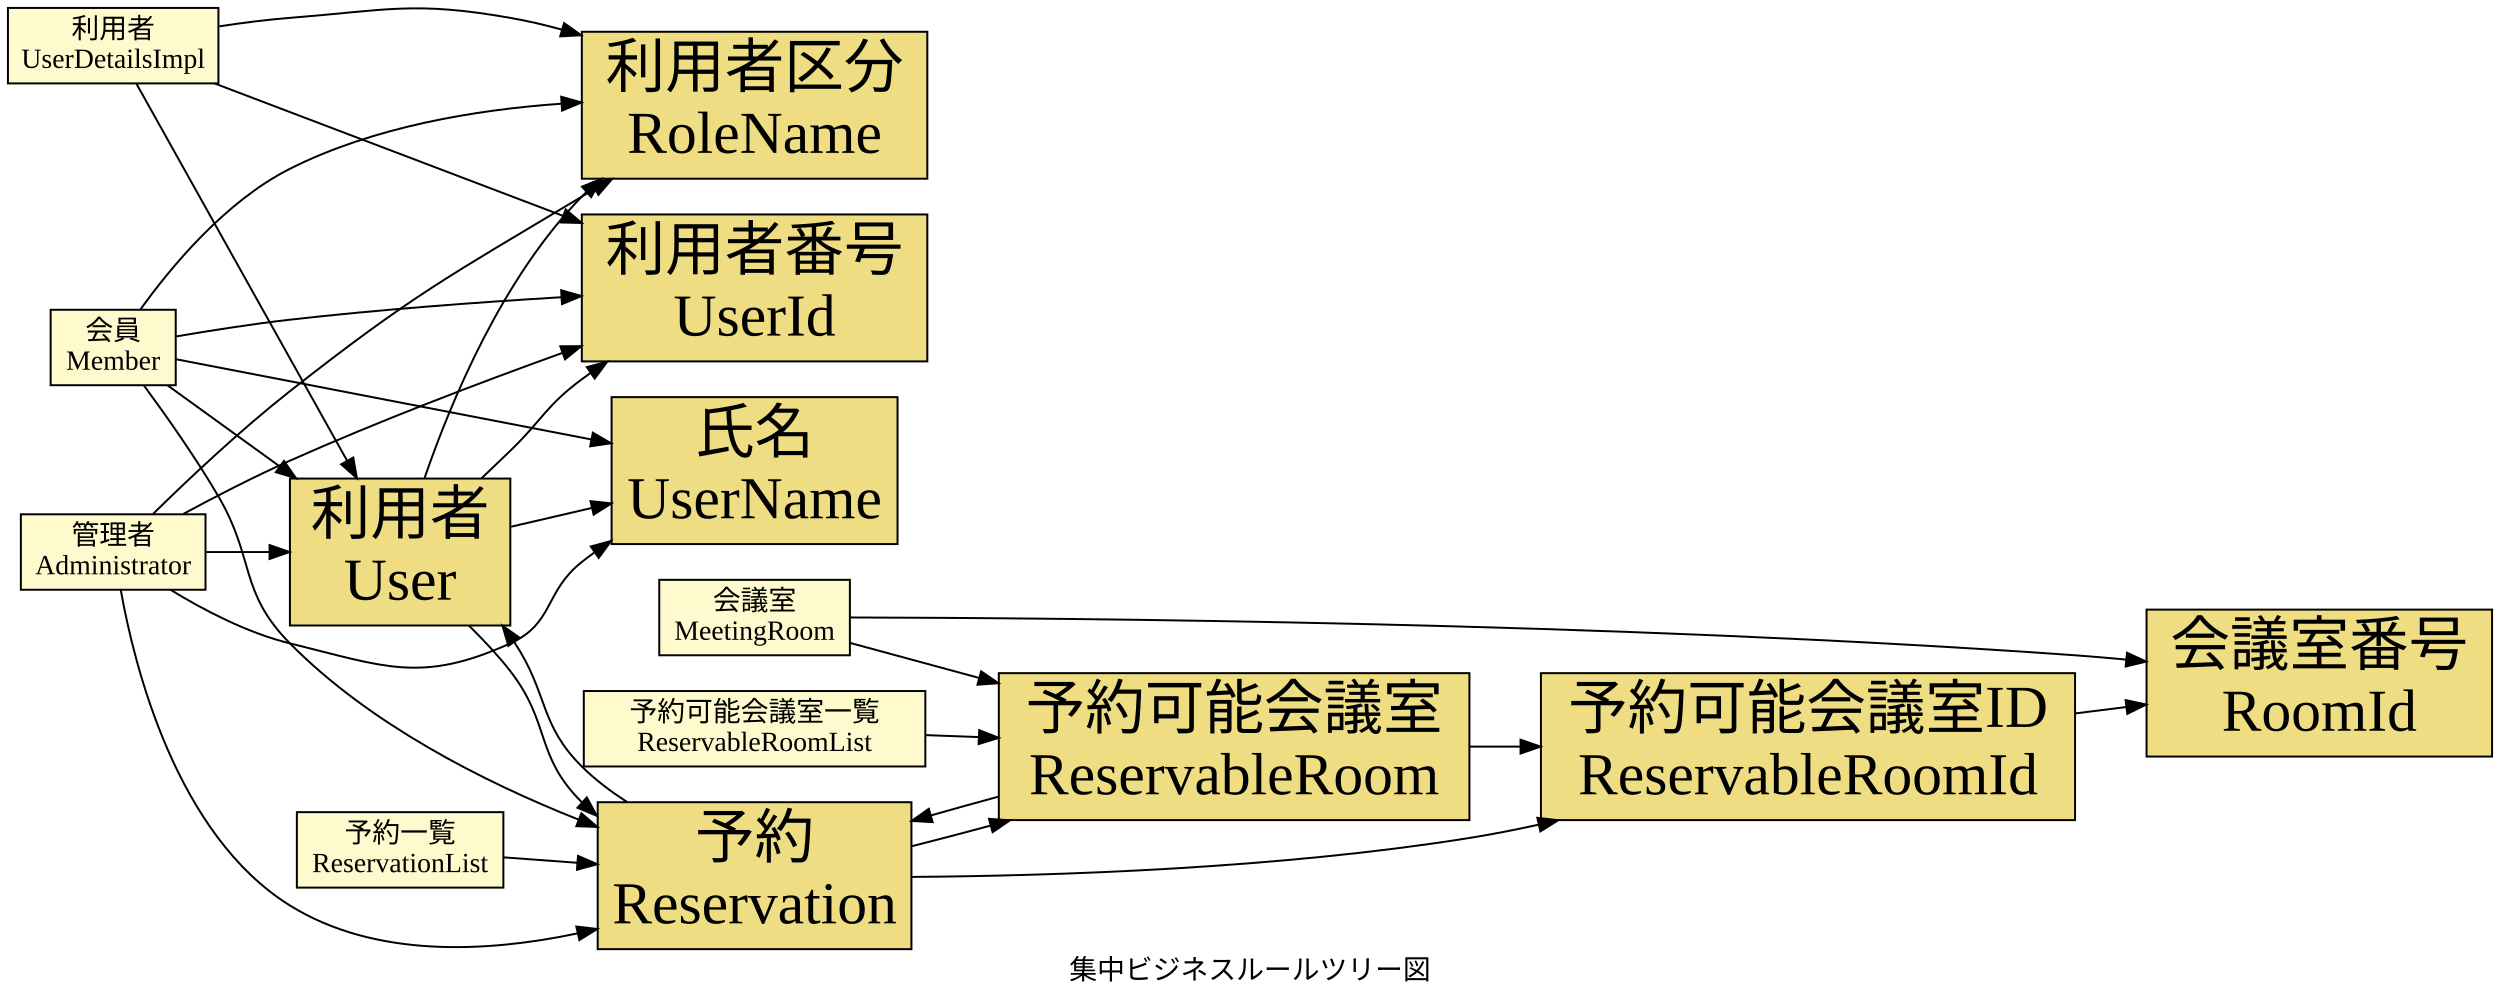
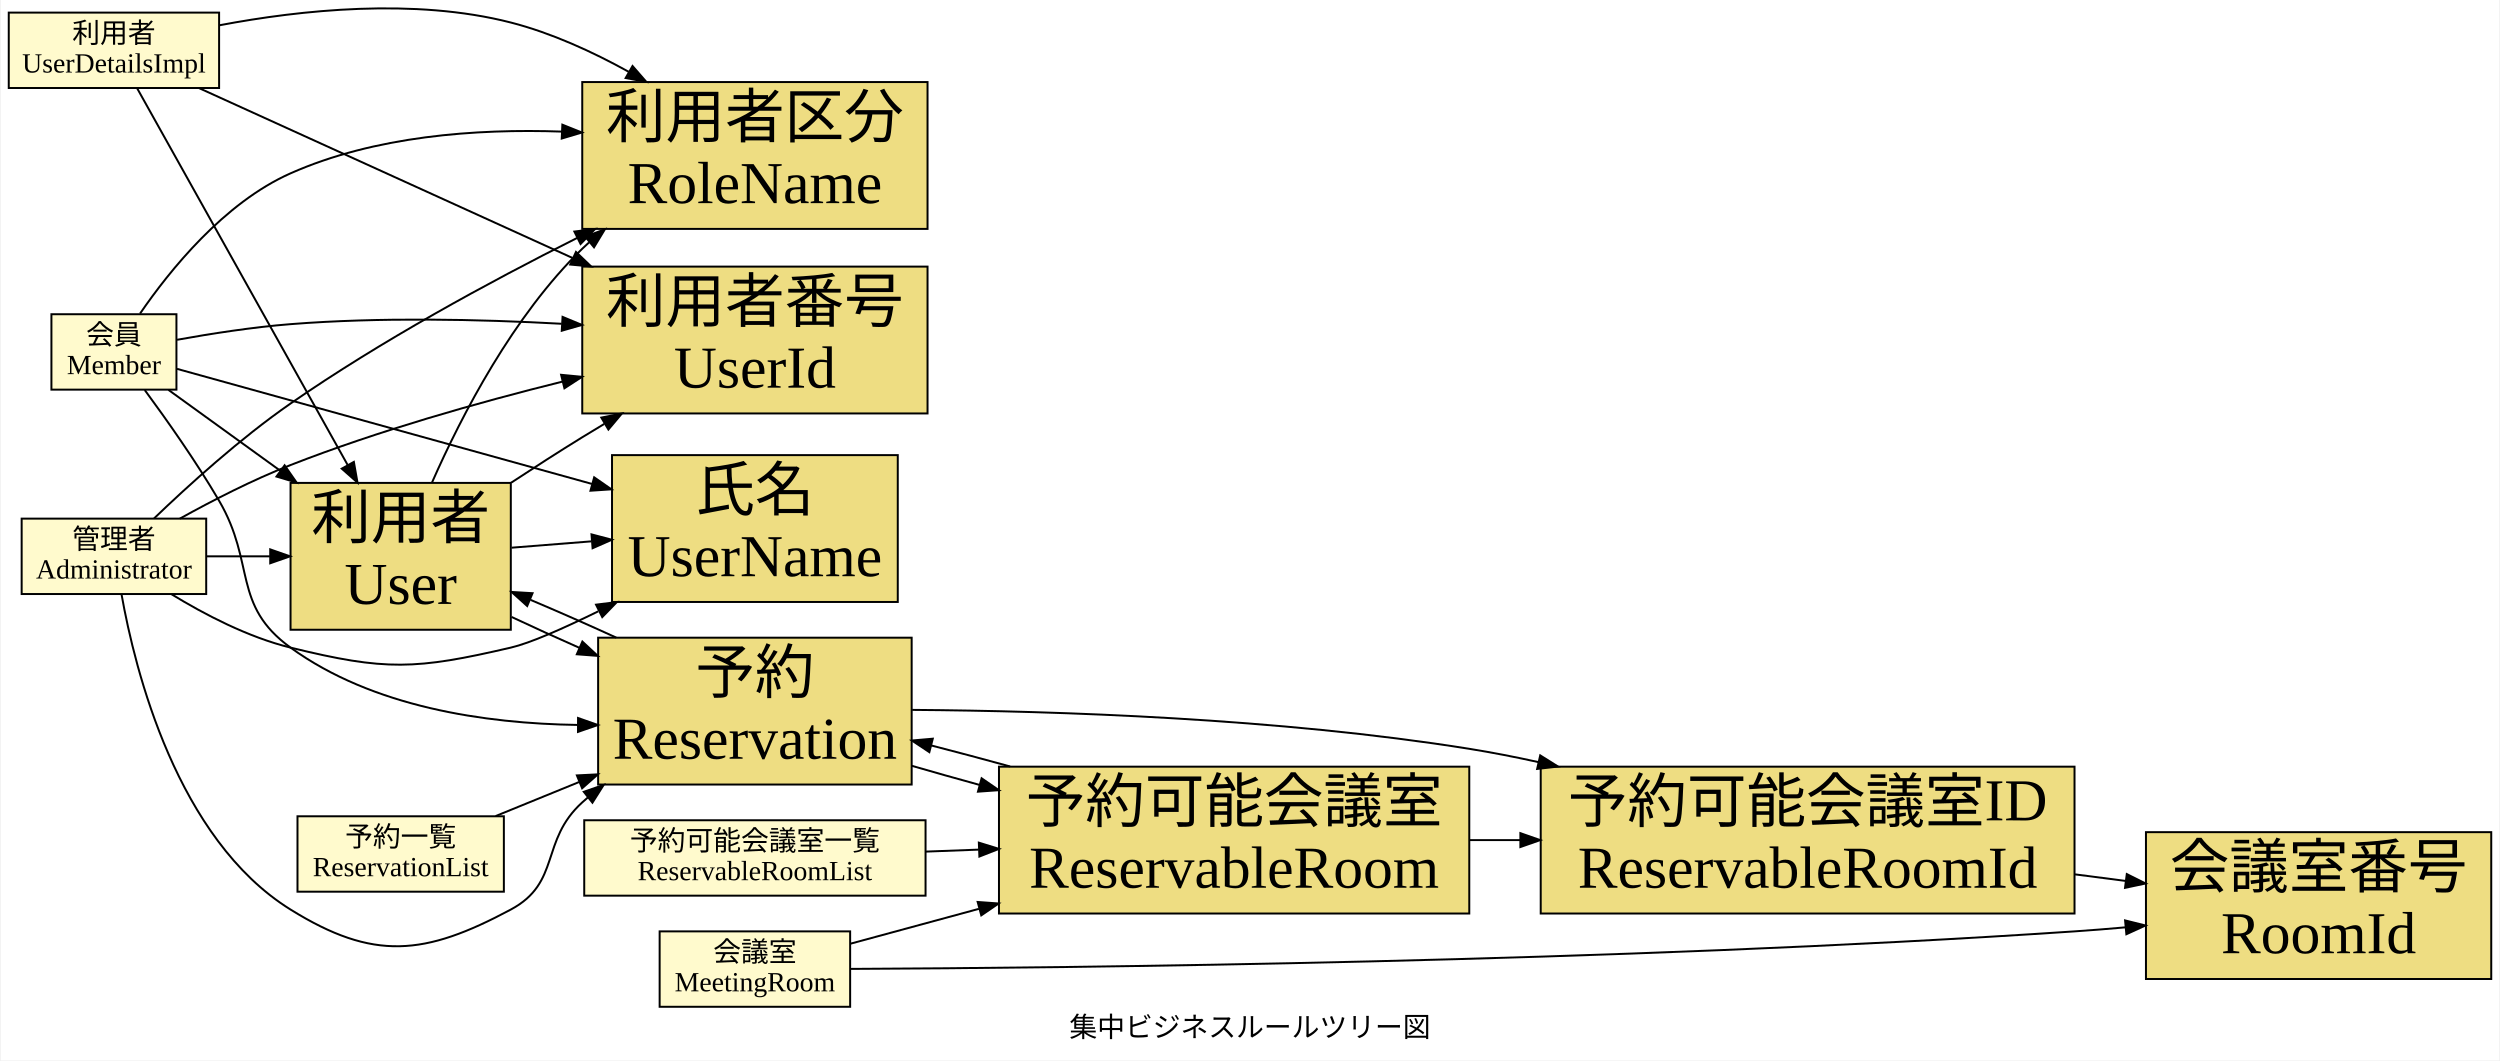
- <svg xmlns="http://www.w3.org/2000/svg" width="1259pt" height="505pt" viewBox="0.00 0.00 1259.00 505.00">
-   <g id="graph0" class="graph" transform="scale(1 1) rotate(0) translate(4 501)">
-     <polygon fill="white" stroke="transparent" points="-4,4 -4,-501 1255,-501 1255,4 -4,4" />
+ <svg xmlns="http://www.w3.org/2000/svg" width="1259pt" height="534pt" viewBox="0.00 0.00 1259.00 534.35">
+   <g id="graph0" class="graph" transform="scale(1 1) rotate(0) translate(4 530.35)">
+     <polygon fill="white" stroke="transparent" points="-4,4 -4,-530.35 1255,-530.35 1255,4 -4,4" />
    <text text-anchor="middle" x="625.5" y="-7.8" font-family="Times New Roman,serif" font-size="14.00">
            集中ビジネスルールツリー図
        </text>
    <g id="node1" class="node">
-       <polygon fill="lemonchiffon" stroke="black" points="99.5,-242 6.5,-242 6.5,-204 99.5,-204 99.5,-242" />
-       <text text-anchor="middle" x="53" y="-226.8" font-family="Times New Roman,serif" font-size="14.00">管理者
-             </text>
-       <text text-anchor="middle" x="53" y="-211.8" font-family="Times New Roman,serif" font-size="14.00">
+       <polygon fill="lemonchiffon" stroke="black" points="99.5,-269 6.5,-269 6.5,-231 99.5,-231 99.5,-269" />
+       <text text-anchor="middle" x="53" y="-253.8" font-family="Times New Roman,serif" font-size="14.00">管理者
+             </text>
+       <text text-anchor="middle" x="53" y="-238.8" font-family="Times New Roman,serif" font-size="14.00">
                Administrator
            </text>
    </g>
    <g id="node3" class="node">
-       <polygon fill="#eedd82" stroke="black" points="463,-485 289,-485 289,-411 463,-411 463,-485" />
-       <text text-anchor="middle" x="376" y="-457" font-family="Times New Roman,serif" font-size="30.00">利用者区分
-             </text>
-       <text text-anchor="middle" x="376" y="-424" font-family="Times New Roman,serif" font-size="30.00">RoleName
-             </text>
-     </g>
-     <g id="edge3" class="edge">
-       <path fill="none" stroke="black" d="M73.14,-242.25C90.47,-259.27 117.02,-284.37 142,-304 203.74,-352.51 221.64,-361.66 289,-402 291.16,-403.29 293.36,-404.59 295.59,-405.89" />
-       <polygon fill="black" stroke="black" points="293.88,-408.94 304.29,-410.89 297.36,-402.88 293.88,-408.94" />
+       <polygon fill="#eedd82" stroke="black" points="463,-489 289,-489 289,-415 463,-415 463,-489" />
+       <text text-anchor="middle" x="376" y="-461" font-family="Times New Roman,serif" font-size="30.00">利用者区分
+             </text>
+       <text text-anchor="middle" x="376" y="-428" font-family="Times New Roman,serif" font-size="30.00">RoleName
+             </text>
+     </g>
+     <g id="edge22" class="edge">
+       <path fill="none" stroke="black" d="M73.21,-269.1C90.36,-285.58 116.63,-309.43 142,-327 187.46,-358.48 241.72,-388.01 286.44,-410.45" />
+       <polygon fill="black" stroke="black" points="285.03,-413.66 295.54,-414.99 288.15,-407.39 285.03,-413.66" />
    </g>
    <g id="node4" class="node">
-       <polygon fill="#eedd82" stroke="black" points="253,-260 142,-260 142,-186 253,-186 253,-260" />
-       <text text-anchor="middle" x="197.5" y="-232" font-family="Times New Roman,serif" font-size="30.00">利用者
-             </text>
-       <text text-anchor="middle" x="197.5" y="-199" font-family="Times New Roman,serif" font-size="30.00">User
-             </text>
-     </g>
-     <g id="edge16" class="edge">
-       <path fill="none" stroke="black" d="M99.87,-223C109.98,-223 120.88,-223 131.58,-223" />
-       <polygon fill="black" stroke="black" points="131.76,-226.5 141.76,-223 131.76,-219.5 131.76,-226.5" />
+       <polygon fill="#eedd82" stroke="black" points="253,-287 142,-287 142,-213 253,-213 253,-287" />
+       <text text-anchor="middle" x="197.5" y="-259" font-family="Times New Roman,serif" font-size="30.00">利用者
+             </text>
+       <text text-anchor="middle" x="197.5" y="-226" font-family="Times New Roman,serif" font-size="30.00">User
+             </text>
+     </g>
+     <g id="edge1" class="edge">
+       <path fill="none" stroke="black" d="M99.87,-250C109.98,-250 120.88,-250 131.58,-250" />
+       <polygon fill="black" stroke="black" points="131.76,-253.5 141.76,-250 131.76,-246.5 131.76,-253.5" />
    </g>
    <g id="node6" class="node">
-       <polygon fill="#eedd82" stroke="black" points="463,-393 289,-393 289,-319 463,-319 463,-393" />
-       <text text-anchor="middle" x="376" y="-365" font-family="Times New Roman,serif" font-size="30.00">利用者番号
-             </text>
-       <text text-anchor="middle" x="376" y="-332" font-family="Times New Roman,serif" font-size="30.00">UserId
-             </text>
-     </g>
-     <g id="edge7" class="edge">
-       <path fill="none" stroke="black" d="M88.2,-242.14C104.3,-250.82 123.89,-260.92 142,-269 186.36,-288.78 236.73,-307.98 279.25,-323.29" />
-       <polygon fill="black" stroke="black" points="278.17,-326.61 288.76,-326.69 280.53,-320.02 278.17,-326.61" />
+       <polygon fill="#eedd82" stroke="black" points="463,-396 289,-396 289,-322 463,-322 463,-396" />
+       <text text-anchor="middle" x="376" y="-368" font-family="Times New Roman,serif" font-size="30.00">利用者番号
+             </text>
+       <text text-anchor="middle" x="376" y="-335" font-family="Times New Roman,serif" font-size="30.00">UserId
+             </text>
+     </g>
+     <g id="edge5" class="edge">
+       <path fill="none" stroke="black" d="M86.22,-269C102.54,-278.06 122.9,-288.53 142,-296 185.99,-313.21 236.41,-327.47 279.08,-338.06" />
+       <polygon fill="black" stroke="black" points="278.35,-341.48 288.9,-340.46 280.02,-334.68 278.35,-341.48" />
    </g>
    <g id="node7" class="node">
      <polygon fill="#eedd82" stroke="black" points="448,-301 304,-301 304,-227 448,-227 448,-301" />
      <text text-anchor="middle" x="376" y="-273" font-family="Times New Roman,serif" font-size="30.00">氏名</text>
      <text text-anchor="middle" x="376" y="-240" font-family="Times New Roman,serif" font-size="30.00">UserName
            </text>
    </g>
+     <g id="edge12" class="edge">
+       <path fill="none" stroke="black" d="M81.93,-230.95C98.57,-220.76 120.57,-209.26 142,-204 189.91,-192.23 204.95,-192.82 253,-204 262.69,-206.25 279.23,-213.53 297.06,-222.28" />
+       <polygon fill="black" stroke="black" points="295.95,-225.64 306.46,-226.97 299.08,-219.37 295.95,-225.64" />
+     </g>
+     <g id="node11" class="node">
+       <polygon fill="#eedd82" stroke="black" points="455,-209 297,-209 297,-135 455,-135 455,-209" />
+       <text text-anchor="middle" x="376" y="-181" font-family="Times New Roman,serif" font-size="30.00">予約</text>
+       <text text-anchor="middle" x="376" y="-148" font-family="Times New Roman,serif" font-size="30.00">
+                 Reservation
+             </text>
+     </g>
+     <g id="edge17" class="edge">
+       <path fill="none" stroke="black" d="M56.83,-230.83C63.62,-192.62 84.75,-107.56 142,-72 183.91,-45.97 209.5,-48.72 253,-72 278.43,-85.61 267.64,-106.62 289,-126 289.95,-126.86 290.92,-127.72 291.91,-128.56" />
+       <polygon fill="black" stroke="black" points="289.78,-131.34 299.79,-134.8 294.13,-125.85 289.78,-131.34" />
+     </g>
+     <g id="node2" class="node">
+       <polygon fill="lemonchiffon" stroke="black" points="84.5,-372 21.5,-372 21.5,-334 84.5,-334 84.5,-372" />
+       <text text-anchor="middle" x="53" y="-356.8" font-family="Times New Roman,serif" font-size="14.00">会員</text>
+       <text text-anchor="middle" x="53" y="-341.8" font-family="Times New Roman,serif" font-size="14.00">Member
+             </text>
+     </g>
+     <g id="edge23" class="edge">
+       <path fill="none" stroke="black" d="M66.15,-372.31C81.03,-394 108.44,-428.11 142,-443 184.31,-461.77 235.31,-465.57 278.79,-464.03" />
+       <polygon fill="black" stroke="black" points="278.98,-467.52 288.81,-463.57 278.66,-460.53 278.98,-467.52" />
+     </g>
+     <g id="edge2" class="edge">
+       <path fill="none" stroke="black" d="M80.47,-333.87C96.32,-322.41 117.13,-307.37 136.75,-293.19" />
+       <polygon fill="black" stroke="black" points="139.01,-295.87 145.07,-287.17 134.91,-290.2 139.01,-295.87" />
+     </g>
+     <g id="edge6" class="edge">
+       <path fill="none" stroke="black" d="M84.81,-359.12C101.63,-362.16 122.88,-365.49 142,-367 186.82,-370.54 236.62,-369.5 278.64,-367.19" />
+       <polygon fill="black" stroke="black" points="279.08,-370.67 288.86,-366.6 278.68,-363.69 279.08,-370.67" />
+     </g>
+     <g id="edge13" class="edge">
+       <path fill="none" stroke="black" d="M84.78,-344.47C132.49,-331.24 225.88,-305.34 293.87,-286.49" />
+       <polygon fill="black" stroke="black" points="295.01,-289.81 303.71,-283.76 293.14,-283.06 295.01,-289.81" />
+     </g>
+     <g id="edge18" class="edge">
+       <path fill="none" stroke="black" d="M68.53,-333.8C79.46,-318.96 94.48,-297.69 106,-278 124.47,-246.43 112.39,-225.47 142,-204 183.27,-174.08 239.7,-165.73 286.69,-165.03" />
+       <polygon fill="black" stroke="black" points="286.88,-168.53 296.87,-165 286.86,-161.53 286.88,-168.53" />
+     </g>
+     <g id="edge24" class="edge">
+       <path fill="none" stroke="black" d="M213.33,-287.29C228.33,-321.29 254.26,-371.23 289,-405 290.11,-406.07 291.24,-407.13 292.4,-408.17" />
+       <polygon fill="black" stroke="black" points="290.47,-411.11 300.41,-414.79 294.93,-405.72 290.47,-411.11" />
+     </g>
+     <g id="edge7" class="edge">
+       <path fill="none" stroke="black" d="M253.15,-287.09C264.89,-294.81 277.28,-302.79 289,-310 292.62,-312.23 296.35,-314.49 300.12,-316.74" />
+       <polygon fill="black" stroke="black" points="298.61,-319.91 309,-322 302.18,-313.89 298.61,-319.91" />
+     </g>
+     <g id="edge14" class="edge">
+       <path fill="none" stroke="black" d="M253.38,-254.35C266.12,-255.36 279.95,-256.46 293.56,-257.54" />
+       <polygon fill="black" stroke="black" points="293.66,-261.06 303.91,-258.36 294.21,-254.08 293.66,-261.06" />
+     </g>
+     <g id="edge19" class="edge">
+       <path fill="none" stroke="black" d="M253.38,-219.45C264.24,-214.34 275.89,-209.04 287.52,-203.91" />
+       <polygon fill="black" stroke="black" points="289.07,-207.05 296.83,-199.83 286.27,-200.64 289.07,-207.05" />
+     </g>
+     <g id="node5" class="node">
+       <polygon fill="lemonchiffon" stroke="black" points="106,-524 0,-524 0,-486 106,-486 106,-524" />
+       <text text-anchor="middle" x="53" y="-508.8" font-family="Times New Roman,serif" font-size="14.00">利用者
+             </text>
+       <text text-anchor="middle" x="53" y="-493.8" font-family="Times New Roman,serif" font-size="14.00">
+                 UserDetailsImpl
+             </text>
+     </g>
+     <g id="edge25" class="edge">
+       <path fill="none" stroke="black" d="M106.36,-517.65C146.97,-525.33 204.36,-531.48 253,-519 273.42,-513.76 294.08,-504.32 312.46,-494.14" />
+       <polygon fill="black" stroke="black" points="314.34,-497.09 321.29,-489.1 310.87,-491.02 314.34,-497.09" />
+     </g>
+     <g id="edge3" class="edge">
+       <path fill="none" stroke="black" d="M64.71,-485.83C87.07,-445.81 139.27,-352.41 170.85,-295.9" />
+       <polygon fill="black" stroke="black" points="173.91,-297.59 175.74,-287.16 167.8,-294.18 173.91,-297.59" />
+     </g>
+     <g id="edge8" class="edge">
+       <path fill="none" stroke="black" d="M95.97,-485.91C143.49,-464.3 222.34,-428.43 284.12,-400.34" />
+       <polygon fill="black" stroke="black" points="285.84,-403.4 293.49,-396.07 282.94,-397.03 285.84,-403.4" />
+     </g>
+     <g id="node8" class="node">
+       <polygon fill="#eedd82" stroke="black" points="736,-144 499,-144 499,-70 736,-70 736,-144" />
+       <text text-anchor="middle" x="617.5" y="-116" font-family="Times New Roman,serif" font-size="30.00">
+                 予約可能会議室
+             </text>
+       <text text-anchor="middle" x="617.5" y="-83" font-family="Times New Roman,serif" font-size="30.00">
+                 ReservableRoom
+             </text>
+     </g>
+     <g id="node9" class="node">
+       <polygon fill="#eedd82" stroke="black" points="1041,-144 772,-144 772,-70 1041,-70 1041,-144" />
+       <text text-anchor="middle" x="906.5" y="-116" font-family="Times New Roman,serif" font-size="30.00">
+                 予約可能会議室ID
+             </text>
+       <text text-anchor="middle" x="906.5" y="-83" font-family="Times New Roman,serif" font-size="30.00">
+                 ReservableRoomId
+             </text>
+     </g>
+     <g id="edge15" class="edge">
+       <path fill="none" stroke="black" d="M736.06,-107C744.52,-107 753.1,-107 761.68,-107" />
+       <polygon fill="black" stroke="black" points="761.75,-110.5 771.75,-107 761.75,-103.5 761.75,-110.5" />
+     </g>
    <g id="edge20" class="edge">
-       <path fill="none" stroke="black" d="M81.93,-203.95C98.57,-193.76 120.57,-182.26 142,-177 189.91,-165.23 208.06,-156.65 253,-177 275.09,-187 270,-202.93 289,-218 291.03,-219.61 293.13,-221.19 295.27,-222.75" />
-       <polygon fill="black" stroke="black" points="293.54,-225.8 303.76,-228.58 297.5,-220.03 293.54,-225.8" />
-     </g>
-     <g id="node8" class="node">
-       <polygon fill="#eedd82" stroke="black" points="455,-97 297,-97 297,-23 455,-23 455,-97" />
-       <text text-anchor="middle" x="376" y="-69" font-family="Times New Roman,serif" font-size="30.00">予約</text>
-       <text text-anchor="middle" x="376" y="-36" font-family="Times New Roman,serif" font-size="30.00">
-                 Reservation
-             </text>
-     </g>
-     <g id="edge23" class="edge">
-       <path fill="none" stroke="black" d="M56.83,-203.83C63.62,-165.62 84.75,-80.56 142,-45 184.59,-18.55 240.4,-21.16 286.73,-30.92" />
-       <polygon fill="black" stroke="black" points="286.24,-34.4 296.77,-33.17 287.78,-27.57 286.24,-34.4" />
-     </g>
-     <g id="node2" class="node">
-       <polygon fill="lemonchiffon" stroke="black" points="84.5,-345 21.5,-345 21.5,-307 84.5,-307 84.5,-345" />
-       <text text-anchor="middle" x="53" y="-329.8" font-family="Times New Roman,serif" font-size="14.00">会員</text>
-       <text text-anchor="middle" x="53" y="-314.8" font-family="Times New Roman,serif" font-size="14.00">Member
-             </text>
+       <path fill="none" stroke="black" d="M504.61,-144.1C491.27,-147.77 477.8,-151.36 464.87,-154.69" />
+       <polygon fill="black" stroke="black" points="463.91,-151.32 455.09,-157.18 465.64,-158.1 463.91,-151.32" />
+     </g>
+     <g id="node14" class="node">
+       <polygon fill="#eedd82" stroke="black" points="1251,-111 1077,-111 1077,-37 1251,-37 1251,-111" />
+       <text text-anchor="middle" x="1164" y="-83" font-family="Times New Roman,serif" font-size="30.00">会議室番号
+             </text>
+       <text text-anchor="middle" x="1164" y="-50" font-family="Times New Roman,serif" font-size="30.00">RoomId
+             </text>
+     </g>
+     <g id="edge26" class="edge">
+       <path fill="none" stroke="black" d="M1041.24,-89.73C1049.82,-88.62 1058.37,-87.51 1066.72,-86.43" />
+       <polygon fill="black" stroke="black" points="1067.34,-89.88 1076.81,-85.13 1066.45,-82.94 1067.34,-89.88" />
+     </g>
+     <g id="node10" class="node">
+       <polygon fill="lemonchiffon" stroke="black" points="462,-117 290,-117 290,-79 462,-79 462,-117" />
+       <text text-anchor="middle" x="376" y="-101.8" font-family="Times New Roman,serif" font-size="14.00">
+                 予約可能会議室一覧
+             </text>
+       <text text-anchor="middle" x="376" y="-86.8" font-family="Times New Roman,serif" font-size="14.00">
+                 ReservableRoomList
+             </text>
+     </g>
+     <g id="edge9" class="edge">
+       <path fill="none" stroke="black" d="M462.11,-101.2C470.81,-101.53 479.77,-101.86 488.79,-102.2" />
+       <polygon fill="black" stroke="black" points="488.86,-105.71 498.99,-102.58 489.13,-98.71 488.86,-105.71" />
    </g>
    <g id="edge4" class="edge">
-       <path fill="none" stroke="black" d="M66.69,-345.12C81.89,-366.29 109.41,-399.58 142,-416 183.87,-437.09 235.04,-445.7 278.76,-448.78" />
-       <polygon fill="black" stroke="black" points="278.63,-452.28 288.83,-449.4 279.07,-445.29 278.63,-452.28" />
-     </g>
-     <g id="edge17" class="edge">
-       <path fill="none" stroke="black" d="M80.47,-306.87C96.32,-295.41 117.13,-280.37 136.75,-266.19" />
-       <polygon fill="black" stroke="black" points="139.01,-268.87 145.07,-260.17 134.91,-263.2 139.01,-268.87" />
-     </g>
-     <g id="edge8" class="edge">
-       <path fill="none" stroke="black" d="M84.86,-331.6C101.7,-334.48 122.94,-337.83 142,-340 186.76,-345.09 236.54,-348.77 278.57,-351.31" />
-       <polygon fill="black" stroke="black" points="278.61,-354.82 288.8,-351.92 279.02,-347.83 278.61,-354.82" />
+       <path fill="none" stroke="black" d="M306.14,-209.03C291.92,-215.54 277,-222.11 262.95,-228.05" />
+       <polygon fill="black" stroke="black" points="261.25,-224.96 253.38,-232.05 263.95,-231.42 261.25,-224.96" />
+     </g>
+     <g id="edge10" class="edge">
+       <path fill="none" stroke="black" d="M455.09,-144.43C466.07,-141.25 477.59,-138 489.21,-134.81" />
+       <polygon fill="black" stroke="black" points="490.25,-138.15 498.97,-132.15 488.41,-131.4 490.25,-138.15" />
+     </g>
+     <g id="edge16" class="edge">
+       <path fill="none" stroke="black" d="M455.24,-172.62C528.3,-172.07 640.17,-168.36 736,-153 747.41,-151.17 759.15,-148.88 770.88,-146.29" />
+       <polygon fill="black" stroke="black" points="771.75,-149.69 780.73,-144.06 770.2,-142.86 771.75,-149.69" />
+     </g>
+     <g id="node12" class="node">
+       <polygon fill="lemonchiffon" stroke="black" points="249.5,-119 145.5,-119 145.5,-81 249.5,-81 249.5,-119" />
+       <text text-anchor="middle" x="197.5" y="-103.8" font-family="Times New Roman,serif" font-size="14.00">予約一覧
+             </text>
+       <text text-anchor="middle" x="197.5" y="-88.8" font-family="Times New Roman,serif" font-size="14.00">
+                 ReservationList
+             </text>
    </g>
    <g id="edge21" class="edge">
-       <path fill="none" stroke="black" d="M84.78,-320.06C132.49,-310.84 225.88,-292.8 293.87,-279.67" />
-       <polygon fill="black" stroke="black" points="294.56,-283.1 303.71,-277.77 293.23,-276.23 294.56,-283.1" />
-     </g>
-     <g id="edge24" class="edge">
-       <path fill="none" stroke="black" d="M68.53,-306.8C79.46,-291.96 94.48,-270.69 106,-251 124.47,-219.43 116.3,-203.02 142,-177 182.25,-136.24 239.65,-107.18 287.41,-88.22" />
-       <polygon fill="black" stroke="black" points="288.77,-91.45 296.82,-84.56 286.24,-84.92 288.77,-91.45" />
-     </g>
-     <g id="edge5" class="edge">
-       <path fill="none" stroke="black" d="M209.82,-260.27C223.33,-299.56 249.21,-361.28 289,-402 289.77,-402.79 290.55,-403.56 291.36,-404.33" />
-       <polygon fill="black" stroke="black" points="289.1,-407.01 298.93,-410.95 293.71,-401.74 289.1,-407.01" />
-     </g>
-     <g id="edge9" class="edge">
-       <path fill="none" stroke="black" d="M238.53,-260.17C243.43,-264.8 248.34,-269.5 253,-274 269.26,-289.73 270.83,-296.52 289,-310 290.4,-311.04 291.83,-312.07 293.28,-313.09" />
-       <polygon fill="black" stroke="black" points="291.55,-316.15 301.8,-318.82 295.46,-310.34 291.55,-316.15" />
-     </g>
-     <g id="edge22" class="edge">
-       <path fill="none" stroke="black" d="M253.38,-235.75C266.24,-238.74 280.22,-241.98 293.96,-245.18" />
-       <polygon fill="black" stroke="black" points="293.37,-248.63 303.91,-247.49 294.96,-241.81 293.37,-248.63" />
-     </g>
-     <g id="edge25" class="edge">
-       <path fill="none" stroke="black" d="M232.21,-185.88C239.53,-178.65 246.89,-170.89 253,-163 273.46,-136.58 265.28,-120.53 289,-97 289.15,-96.85 289.3,-96.7 289.45,-96.55" />
-       <polygon fill="black" stroke="black" points="291.51,-99.41 296.62,-90.13 286.84,-94.2 291.51,-99.41" />
-     </g>
-     <g id="node5" class="node">
-       <polygon fill="lemonchiffon" stroke="black" points="106,-497 0,-497 0,-459 106,-459 106,-497" />
-       <text text-anchor="middle" x="53" y="-481.8" font-family="Times New Roman,serif" font-size="14.00">利用者
-             </text>
-       <text text-anchor="middle" x="53" y="-466.8" font-family="Times New Roman,serif" font-size="14.00">
-                 UserDetailsImpl
-             </text>
-     </g>
-     <g id="edge6" class="edge">
-       <path fill="none" stroke="black" d="M106.42,-487.73C118.09,-489.51 130.43,-491.09 142,-492 191.18,-495.89 204.4,-500.5 253,-492 261.54,-490.51 270.27,-488.47 278.94,-486.08" />
-       <polygon fill="black" stroke="black" points="280.07,-489.4 288.7,-483.25 278.12,-482.68 280.07,-489.4" />
-     </g>
-     <g id="edge18" class="edge">
-       <path fill="none" stroke="black" d="M64.71,-458.83C87.07,-418.81 139.27,-325.41 170.85,-268.9" />
-       <polygon fill="black" stroke="black" points="173.91,-270.59 175.74,-260.16 167.8,-267.18 173.91,-270.59" />
-     </g>
-     <g id="edge10" class="edge">
-       <path fill="none" stroke="black" d="M104.16,-458.94C150.93,-441.16 221.92,-414.18 279.49,-392.3" />
-       <polygon fill="black" stroke="black" points="280.87,-395.52 288.98,-388.69 278.39,-388.97 280.87,-395.52" />
-     </g>
-     <g id="edge19" class="edge">
-       <path fill="none" stroke="black" d="M311.87,-97.04C303.63,-102.37 295.73,-108.32 289,-115 267.5,-136.32 272.2,-151.51 255.1,-177.47" />
-       <polygon fill="black" stroke="black" points="252.04,-175.73 249.04,-185.89 257.72,-179.82 252.04,-175.73" />
-     </g>
-     <g id="node11" class="node">
-       <polygon fill="#eedd82" stroke="black" points="736,-162 499,-162 499,-88 736,-88 736,-162" />
-       <text text-anchor="middle" x="617.5" y="-134" font-family="Times New Roman,serif" font-size="30.00">
-                 予約可能会議室
-             </text>
-       <text text-anchor="middle" x="617.5" y="-101" font-family="Times New Roman,serif" font-size="30.00">
-                 ReservableRoom
+       <path fill="none" stroke="black" d="M245.34,-119.11C258.32,-124.4 272.85,-130.33 287.36,-136.25" />
+       <polygon fill="black" stroke="black" points="286.3,-139.6 296.88,-140.13 288.94,-133.11 286.3,-139.6" />
+     </g>
+     <g id="node13" class="node">
+       <polygon fill="lemonchiffon" stroke="black" points="424,-61 328,-61 328,-23 424,-23 424,-61" />
+       <text text-anchor="middle" x="376" y="-45.8" font-family="Times New Roman,serif" font-size="14.00">会議室
+             </text>
+       <text text-anchor="middle" x="376" y="-30.8" font-family="Times New Roman,serif" font-size="14.00">
+                 MeetingRoom
            </text>
    </g>
    <g id="edge11" class="edge">
-       <path fill="none" stroke="black" d="M455.09,-74.82C467.83,-78.04 481.29,-81.57 494.79,-85.22" />
-       <polygon fill="black" stroke="black" points="494.04,-88.64 504.61,-87.9 495.88,-81.89 494.04,-88.64" />
-     </g>
-     <g id="node12" class="node">
-       <polygon fill="#eedd82" stroke="black" points="1041,-162 772,-162 772,-88 1041,-88 1041,-162" />
-       <text text-anchor="middle" x="906.5" y="-134" font-family="Times New Roman,serif" font-size="30.00">
-                 予約可能会議室ID
-             </text>
-       <text text-anchor="middle" x="906.5" y="-101" font-family="Times New Roman,serif" font-size="30.00">
-                 ReservableRoomId
-             </text>
-     </g>
-     <g id="edge14" class="edge">
-       <path fill="none" stroke="black" d="M455.24,-59.38C528.3,-59.93 640.17,-63.64 736,-79 747.41,-80.83 759.15,-83.12 770.88,-85.71" />
-       <polygon fill="black" stroke="black" points="770.2,-89.14 780.73,-87.94 771.75,-82.31 770.2,-89.14" />
-     </g>
-     <g id="node9" class="node">
-       <polygon fill="lemonchiffon" stroke="black" points="249.5,-92 145.5,-92 145.5,-54 249.5,-54 249.5,-92" />
-       <text text-anchor="middle" x="197.5" y="-76.8" font-family="Times New Roman,serif" font-size="14.00">予約一覧
-             </text>
-       <text text-anchor="middle" x="197.5" y="-61.8" font-family="Times New Roman,serif" font-size="14.00">
-                 ReservationList
-             </text>
-     </g>
-     <g id="edge26" class="edge">
-       <path fill="none" stroke="black" d="M249.55,-69.24C261.2,-68.38 273.91,-67.45 286.62,-66.51" />
-       <polygon fill="black" stroke="black" points="287.08,-69.99 296.79,-65.76 286.56,-63 287.08,-69.99" />
-     </g>
-     <g id="node10" class="node">
-       <polygon fill="lemonchiffon" stroke="black" points="424,-209 328,-209 328,-171 424,-171 424,-209" />
-       <text text-anchor="middle" x="376" y="-193.8" font-family="Times New Roman,serif" font-size="14.00">会議室
-             </text>
-       <text text-anchor="middle" x="376" y="-178.8" font-family="Times New Roman,serif" font-size="14.00">
-                 MeetingRoom
-             </text>
-     </g>
-     <g id="edge12" class="edge">
-       <path fill="none" stroke="black" d="M424.03,-177.24C442.92,-172.11 465.7,-165.93 488.88,-159.64" />
-       <polygon fill="black" stroke="black" points="490.09,-162.93 498.83,-156.94 488.26,-156.18 490.09,-162.93" />
-     </g>
-     <g id="node14" class="node">
-       <polygon fill="#eedd82" stroke="black" points="1251,-194 1077,-194 1077,-120 1251,-120 1251,-194" />
-       <text text-anchor="middle" x="1164" y="-166" font-family="Times New Roman,serif" font-size="30.00">会議室番号
-             </text>
-       <text text-anchor="middle" x="1164" y="-133" font-family="Times New Roman,serif" font-size="30.00">RoomId
-             </text>
-     </g>
-     <g id="edge1" class="edge">
-       <path fill="none" stroke="black" d="M424.17,-190.04C533,-189.82 810.08,-187.52 1041,-171 1049.33,-170.4 1057.97,-169.66 1066.62,-168.83" />
-       <polygon fill="black" stroke="black" points="1067.17,-172.3 1076.77,-167.83 1066.48,-165.33 1067.17,-172.3" />
+       <path fill="none" stroke="black" d="M424.03,-54.76C442.92,-59.89 465.7,-66.07 488.88,-72.36" />
+       <polygon fill="black" stroke="black" points="488.26,-75.82 498.83,-75.06 490.09,-69.07 488.26,-75.82" />
    </g>
    <g id="edge27" class="edge">
-       <path fill="none" stroke="black" d="M498.97,-99.85C487.46,-96.74 475.92,-93.53 464.77,-90.35" />
-       <polygon fill="black" stroke="black" points="465.67,-86.97 455.09,-87.57 463.73,-93.7 465.67,-86.97" />
-     </g>
-     <g id="edge15" class="edge">
-       <path fill="none" stroke="black" d="M736.06,-125C744.52,-125 753.1,-125 761.68,-125" />
-       <polygon fill="black" stroke="black" points="761.75,-128.5 771.75,-125 761.75,-121.5 761.75,-128.5" />
-     </g>
-     <g id="edge2" class="edge">
-       <path fill="none" stroke="black" d="M1041.24,-141.75C1049.82,-142.82 1058.37,-143.9 1066.72,-144.94" />
-       <polygon fill="black" stroke="black" points="1066.45,-148.44 1076.81,-146.21 1067.32,-141.49 1066.45,-148.44" />
-     </g>
-     <g id="node13" class="node">
-       <polygon fill="lemonchiffon" stroke="black" points="462,-153 290,-153 290,-115 462,-115 462,-153" />
-       <text text-anchor="middle" x="376" y="-137.8" font-family="Times New Roman,serif" font-size="14.00">
-                 予約可能会議室一覧
-             </text>
-       <text text-anchor="middle" x="376" y="-122.8" font-family="Times New Roman,serif" font-size="14.00">
-                 ReservableRoomList
-             </text>
-     </g>
-     <g id="edge13" class="edge">
-       <path fill="none" stroke="black" d="M462.11,-130.8C470.81,-130.47 479.77,-130.14 488.79,-129.8" />
-       <polygon fill="black" stroke="black" points="489.13,-133.29 498.99,-129.42 488.86,-126.29 489.13,-133.29" />
+       <path fill="none" stroke="black" d="M424.16,-42.09C532.98,-42.59 810.01,-45.41 1041,-61 1049.32,-61.56 1057.96,-62.26 1066.61,-63.03" />
+       <polygon fill="black" stroke="black" points="1066.48,-66.53 1076.76,-63.97 1067.13,-59.56 1066.48,-66.53" />
    </g>
  </g>
</svg>
